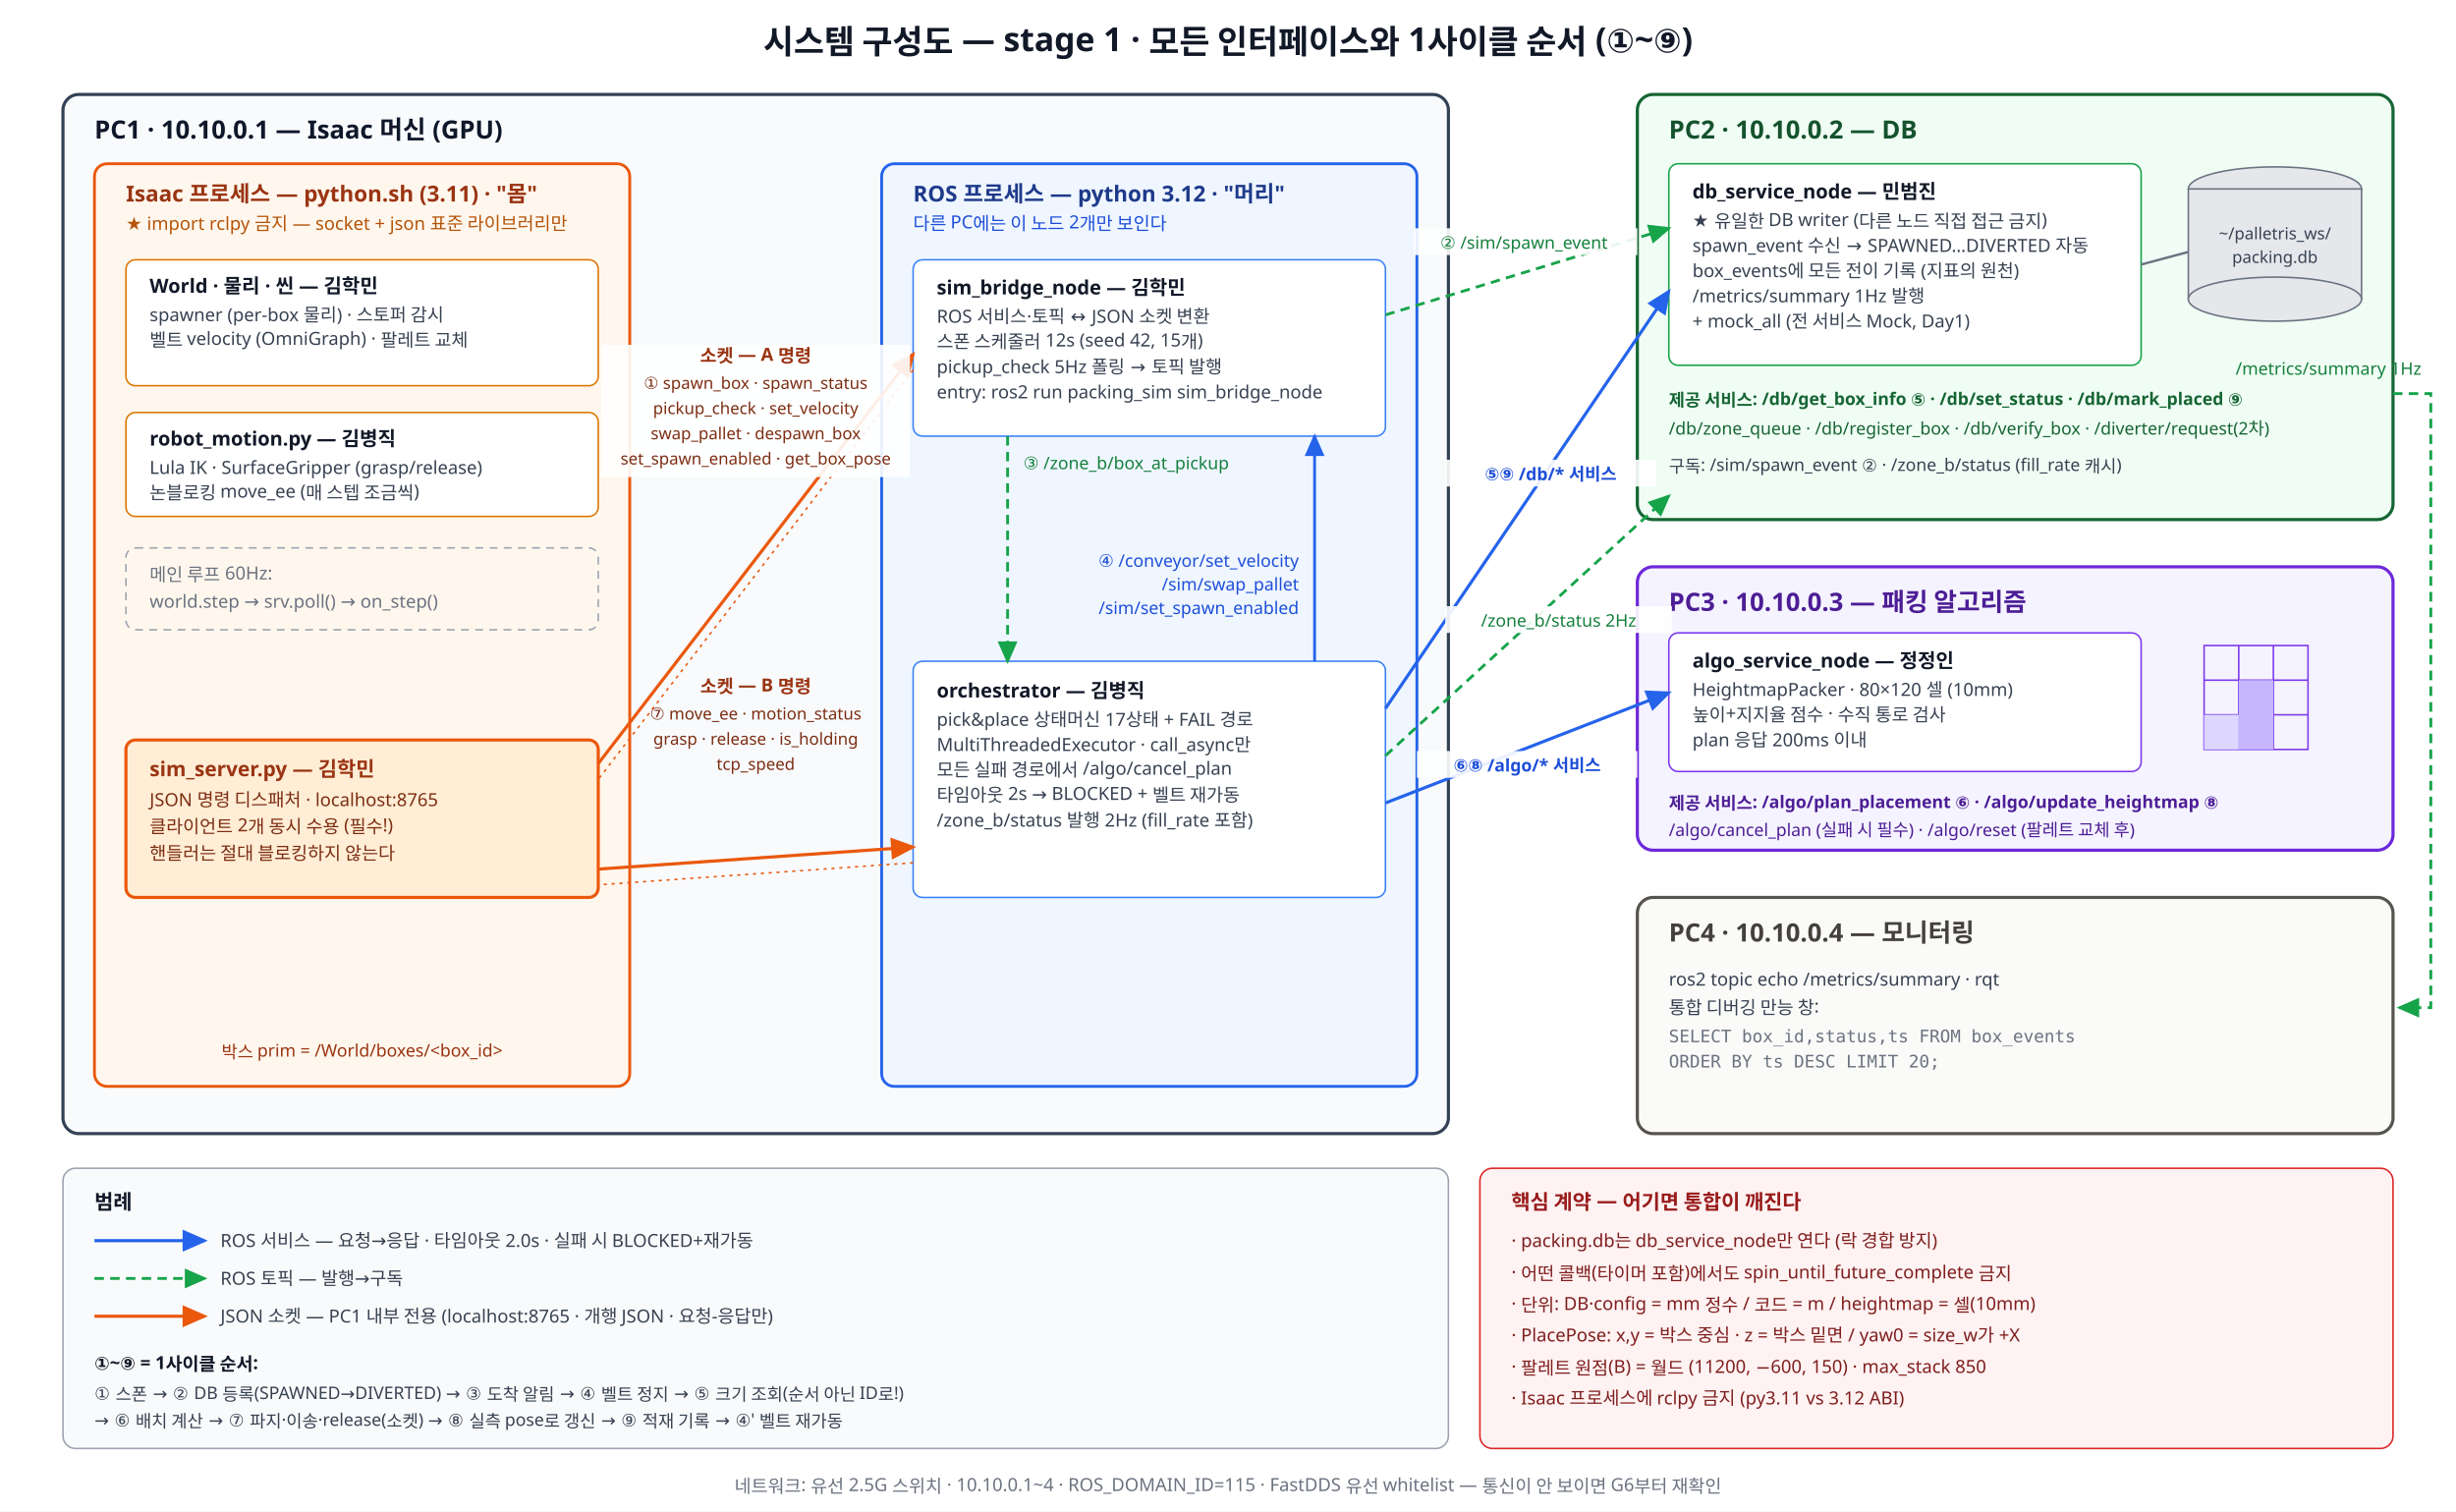
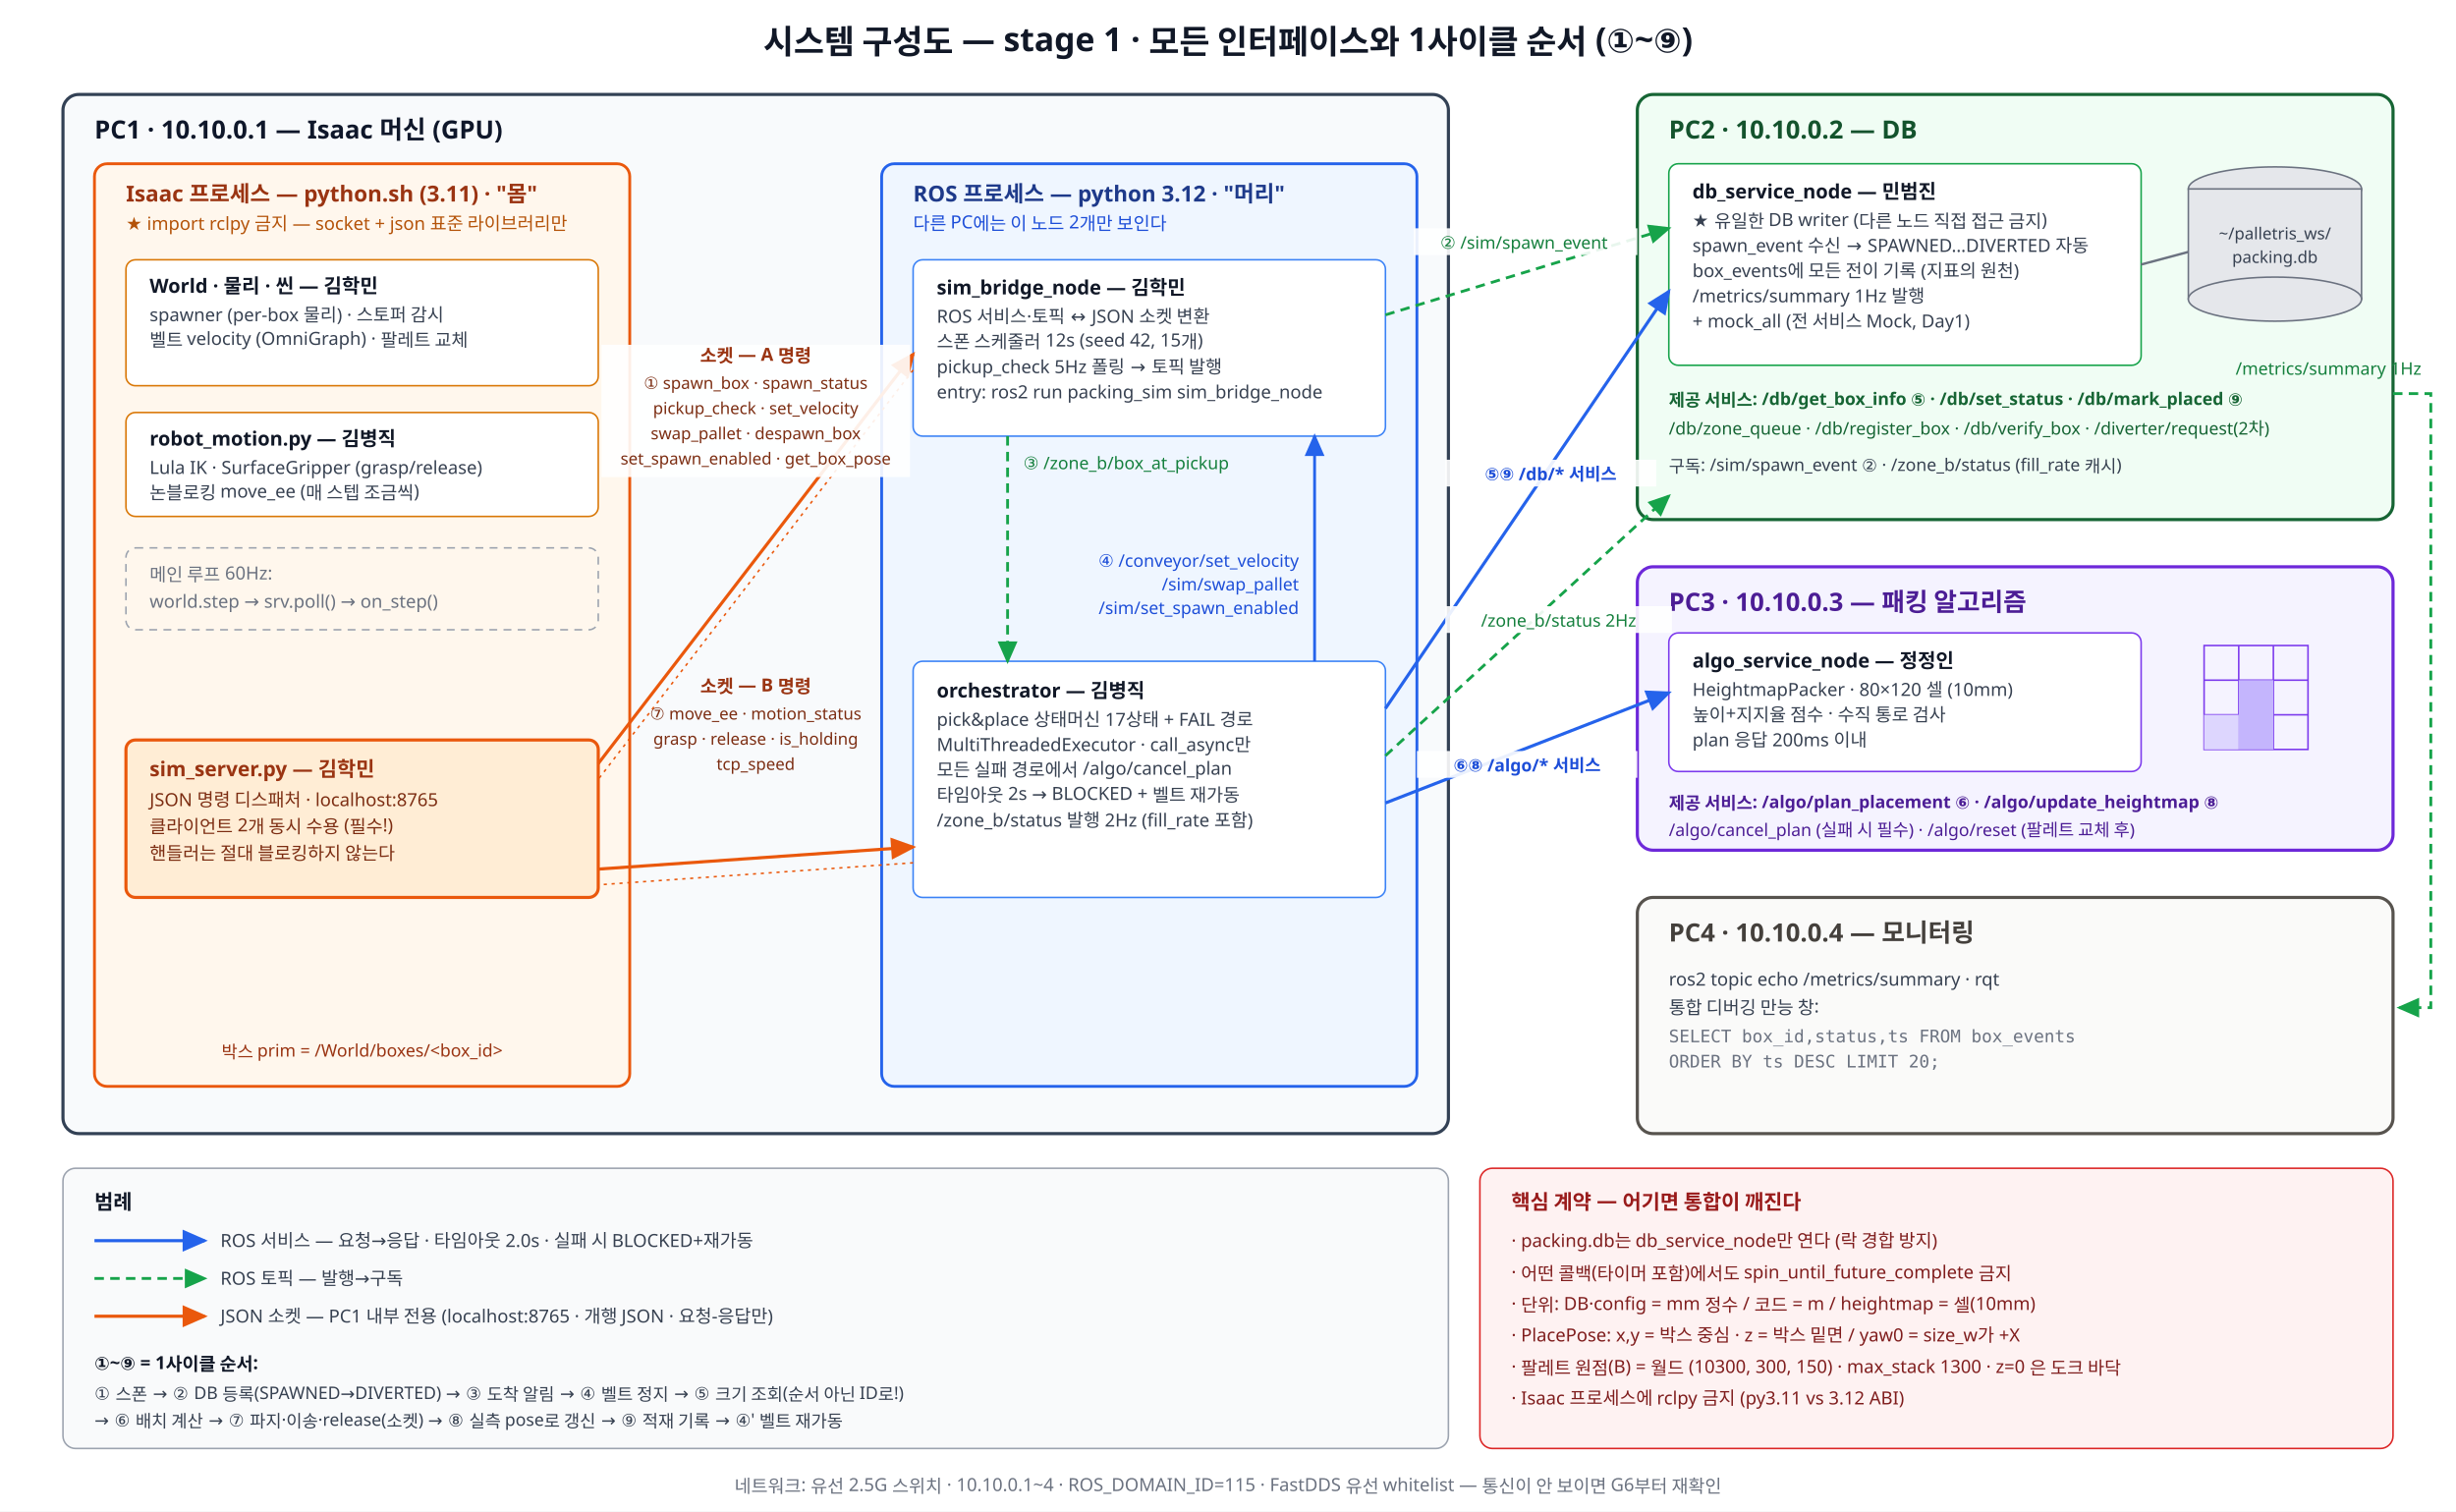
<svg xmlns="http://www.w3.org/2000/svg" viewBox="0 0 1560 960" font-family="'Malgun Gothic','Apple SD Gothic Neo',sans-serif">
  <defs>
    <marker id="mb" markerWidth="9" markerHeight="9" refX="7" refY="3.5" orient="auto">
      <path d="M0,0 L8,3.5 L0,7 z" fill="#2563eb" />
    </marker>
    <marker id="mg" markerWidth="9" markerHeight="9" refX="7" refY="3.5" orient="auto">
      <path d="M0,0 L8,3.5 L0,7 z" fill="#16a34a" />
    </marker>
    <marker id="mo" markerWidth="9" markerHeight="9" refX="7" refY="3.5" orient="auto">
      <path d="M0,0 L8,3.5 L0,7 z" fill="#ea580c" />
    </marker>
  </defs>
  <rect width="1560" height="960" fill="#ffffff" />
  <text x="780" y="34" text-anchor="middle" font-size="21" font-weight="bold" fill="#111827">시스템 구성도 — stage 1 · 모든 인터페이스와 1사이클 순서 (①~⑨)</text>
  <rect x="40" y="60" width="880" height="660" rx="10" fill="#f8fafc" stroke="#334155" stroke-width="2" />
  <text x="60" y="88" font-size="16" font-weight="bold" fill="#0f172a">PC1 · 10.10.0.1 — Isaac 머신 (GPU)</text>
  <rect x="60" y="104" width="340" height="586" rx="8" fill="#fff7ed" stroke="#ea580c" stroke-width="1.8" />
  <text x="80" y="128" font-size="14" font-weight="bold" fill="#9a3412">Isaac 프로세스 — python.sh (3.11) · "몸"</text>
  <text x="80" y="146" font-size="11.5" fill="#b45309">★ import rclpy 금지 — socket + json 표준 라이브러리만</text>
  <rect x="80" y="165" width="300" height="80" rx="6" fill="#ffffff" stroke="#d97706" />
  <text x="95" y="186" font-size="12.5" font-weight="bold" fill="#111827">World · 물리 · 씬 — 김학민</text>
  <text x="95" y="204" font-size="11.5" fill="#374151">spawner (per-box 물리) · 스토퍼 감시</text>
  <text x="95" y="220" font-size="11.5" fill="#374151">벨트 velocity (OmniGraph) · 팔레트 교체</text>
  <rect x="80" y="262" width="300" height="66" rx="6" fill="#ffffff" stroke="#d97706" />
  <text x="95" y="283" font-size="12.5" font-weight="bold" fill="#111827">robot_motion.py — 김병직</text>
  <text x="95" y="301" font-size="11.5" fill="#374151">Lula IK · SurfaceGripper (grasp/release)</text>
  <text x="95" y="317" font-size="11.5" fill="#374151">논블로킹 move_ee (매 스텝 조금씩)</text>
  <rect x="80" y="348" width="300" height="52" rx="6" fill="none" stroke="#9ca3af" stroke-dasharray="5,4" />
  <text x="95" y="369" font-size="11.5" fill="#6b7280">메인 루프 60Hz:</text>
  <text x="95" y="386" font-size="11.5" fill="#6b7280">world.step → srv.poll() → on_step()</text>
  <rect x="80" y="470" width="300" height="100" rx="6" fill="#ffedd5" stroke="#ea580c" stroke-width="2" />
  <text x="95" y="493" font-size="13" font-weight="bold" fill="#9a3412">sim_server.py — 김학민</text>
  <text x="95" y="512" font-size="11.5" fill="#7c2d12">JSON 명령 디스패처 · localhost:8765</text>
  <text x="95" y="529" font-size="11.5" fill="#7c2d12">클라이언트 2개 동시 수용 (필수!)</text>
  <text x="95" y="546" font-size="11.5" fill="#7c2d12">핸들러는 절대 블로킹하지 않는다</text>
  <text x="230" y="672" text-anchor="middle" font-size="11" fill="#9a3412">박스 prim = /World/boxes/&lt;box_id&gt;</text>
  <rect x="560" y="104" width="340" height="586" rx="8" fill="#eff6ff" stroke="#2563eb" stroke-width="1.8" />
  <text x="580" y="128" font-size="14" font-weight="bold" fill="#1e3a8a">ROS 프로세스 — python 3.12 · "머리"</text>
  <text x="580" y="146" font-size="11.5" fill="#1d4ed8">다른 PC에는 이 노드 2개만 보인다</text>
  <rect x="580" y="165" width="300" height="112" rx="6" fill="#ffffff" stroke="#3b82f6" />
  <text x="595" y="187" font-size="12.5" font-weight="bold" fill="#111827">sim_bridge_node — 김학민</text>
  <text x="595" y="205" font-size="11.5" fill="#374151">ROS 서비스·토픽 ↔ JSON 소켓 변환</text>
  <text x="595" y="221" font-size="11.5" fill="#374151">스폰 스케줄러 12s (seed 42, 15개)</text>
  <text x="595" y="237" font-size="11.5" fill="#374151">pickup_check 5Hz 폴링 → 토픽 발행</text>
  <text x="595" y="253" font-size="11.5" fill="#374151">entry: ros2 run packing_sim sim_bridge_node</text>
  <rect x="580" y="420" width="300" height="150" rx="6" fill="#ffffff" stroke="#3b82f6" />
  <text x="595" y="443" font-size="12.5" font-weight="bold" fill="#111827">orchestrator — 김병직</text>
  <text x="595" y="461" font-size="11.5" fill="#374151">pick&amp;place 상태머신 17상태 + FAIL 경로</text>
  <text x="595" y="477" font-size="11.5" fill="#374151">MultiThreadedExecutor · call_async만</text>
  <text x="595" y="493" font-size="11.5" fill="#374151">모든 실패 경로에서 /algo/cancel_plan</text>
  <text x="595" y="509" font-size="11.5" fill="#374151">타임아웃 2s → BLOCKED + 벨트 재가동</text>
  <text x="595" y="525" font-size="11.5" fill="#374151">/zone_b/status 발행 2Hz (fill_rate 포함)</text>
  <line x1="380" y1="485" x2="580" y2="225" stroke="#ea580c" stroke-width="2" marker-end="url(#mo)" />
  <line x1="580" y1="235" x2="380" y2="495" stroke="#ea580c" stroke-width="1" stroke-dasharray="2,3" />
  <rect x="382" y="219" width="196" height="84" fill="#ffffff" opacity="0.9" />
  <text x="480" y="230" text-anchor="middle" font-size="11.5" font-weight="bold" fill="#9a3412">소켓 — A 명령</text>
  <text x="480" y="247" text-anchor="middle" font-size="10.5" fill="#7c2d12">① spawn_box · spawn_status</text>
  <text x="480" y="263" text-anchor="middle" font-size="10.5" fill="#7c2d12">pickup_check · set_velocity</text>
  <text x="480" y="279" text-anchor="middle" font-size="10.5" fill="#7c2d12">swap_pallet · despawn_box</text>
  <text x="480" y="295" text-anchor="middle" font-size="10.5" fill="#7c2d12">set_spawn_enabled · get_box_pose</text>
  <line x1="380" y1="552" x2="580" y2="538" stroke="#ea580c" stroke-width="2" marker-end="url(#mo)" />
  <line x1="580" y1="548" x2="380" y2="562" stroke="#ea580c" stroke-width="1" stroke-dasharray="2,3" />
  <text x="480" y="440" text-anchor="middle" font-size="11.5" font-weight="bold" fill="#9a3412">소켓 — B 명령</text>
  <text x="480" y="457" text-anchor="middle" font-size="10.5" fill="#7c2d12">⑦ move_ee · motion_status</text>
  <text x="480" y="473" text-anchor="middle" font-size="10.5" fill="#7c2d12">grasp · release · is_holding</text>
  <text x="480" y="489" text-anchor="middle" font-size="10.5" fill="#7c2d12">tcp_speed</text>
  <line x1="640" y1="277" x2="640" y2="420" stroke="#16a34a" stroke-width="1.8" stroke-dasharray="6,4" marker-end="url(#mg)" />
  <text x="650" y="298" font-size="11" fill="#15803d">③ /zone_b/box_at_pickup</text>
  <line x1="835" y1="420" x2="835" y2="277" stroke="#2563eb" stroke-width="1.8" marker-end="url(#mb)" />
  <text x="825" y="360" text-anchor="end" font-size="11" fill="#1d4ed8">④ /conveyor/set_velocity</text>
  <text x="825" y="375" text-anchor="end" font-size="11" fill="#1d4ed8">/sim/swap_pallet</text>
  <text x="825" y="390" text-anchor="end" font-size="11" fill="#1d4ed8">/sim/set_spawn_enabled</text>
  <rect x="1040" y="60" width="480" height="270" rx="10" fill="#f0fdf4" stroke="#166534" stroke-width="2" />
  <text x="1060" y="88" font-size="16" font-weight="bold" fill="#14532d">PC2 · 10.10.0.2 — DB</text>
  <rect x="1060" y="104" width="300" height="128" rx="6" fill="#ffffff" stroke="#16a34a" />
  <text x="1075" y="126" font-size="12.5" font-weight="bold" fill="#111827">db_service_node — 민범진</text>
  <text x="1075" y="144" font-size="11.5" fill="#374151">★ 유일한 DB writer (다른 노드 직접 접근 금지)</text>
  <text x="1075" y="160" font-size="11.5" fill="#374151">spawn_event 수신 → SPAWNED…DIVERTED 자동</text>
  <text x="1075" y="176" font-size="11.5" fill="#374151">box_events에 모든 전이 기록 (지표의 원천)</text>
  <text x="1075" y="192" font-size="11.5" fill="#374151">/metrics/summary 1Hz 발행</text>
  <text x="1075" y="208" font-size="11.5" fill="#374151">+ mock_all (전 서비스 Mock, Day1)</text>
  <ellipse cx="1445" cy="120" rx="55" ry="14" fill="#e5e7eb" stroke="#6b7280" />
  <rect x="1390" y="120" width="110" height="70" fill="#e5e7eb" stroke="#6b7280" />
  <ellipse cx="1445" cy="190" rx="55" ry="14" fill="#e5e7eb" stroke="#6b7280" />
  <text x="1445" y="152" text-anchor="middle" font-size="10.5" fill="#374151">~/palletris_ws/</text>
  <text x="1445" y="167" text-anchor="middle" font-size="10.5" fill="#374151">packing.db</text>
  <line x1="1360" y1="168" x2="1390" y2="160" stroke="#6b7280" stroke-width="1.5" />
  <text x="1060" y="258" font-size="11" fill="#166534" font-weight="bold">제공 서비스:  /db/get_box_info ⑤ · /db/set_status · /db/mark_placed ⑨</text>
  <text x="1060" y="276" font-size="11" fill="#166534">/db/zone_queue · /db/register_box · /db/verify_box · /diverter/request(2차)</text>
  <text x="1060" y="300" font-size="11" fill="#374151">구독:  /sim/spawn_event ② · /zone_b/status (fill_rate 캐시)</text>
  <rect x="1040" y="360" width="480" height="180" rx="10" fill="#f5f3ff" stroke="#6d28d9" stroke-width="2" />
  <text x="1060" y="388" font-size="16" font-weight="bold" fill="#4c1d95">PC3 · 10.10.0.3 — 패킹 알고리즘</text>
  <rect x="1060" y="402" width="300" height="88" rx="6" fill="#ffffff" stroke="#7c3aed" />
  <text x="1075" y="424" font-size="12.5" font-weight="bold" fill="#111827">algo_service_node — 정정인</text>
  <text x="1075" y="442" font-size="11.5" fill="#374151">HeightmapPacker · 80×120 셀 (10mm)</text>
  <text x="1075" y="458" font-size="11.5" fill="#374151">높이+지지율 점수 · 수직 통로 검사</text>
  <text x="1075" y="474" font-size="11.5" fill="#374151">plan 응답 200ms 이내</text>
  <g stroke="#7c3aed" fill="none">
    <rect x="1400" y="410" width="66" height="66" />
    <line x1="1422" y1="410" x2="1422" y2="476" />
    <line x1="1444" y1="410" x2="1444" y2="476" />
    <line x1="1400" y1="432" x2="1466" y2="432" />
    <line x1="1400" y1="454" x2="1466" y2="454" />
  </g>
  <rect x="1400" y="454" width="22" height="22" fill="#ddd6fe" />
  <rect x="1422" y="432" width="22" height="44" fill="#c4b5fd" />
  <text x="1060" y="514" font-size="11" fill="#4c1d95" font-weight="bold">제공 서비스:  /algo/plan_placement ⑥ · /algo/update_heightmap ⑧</text>
  <text x="1060" y="531" font-size="11" fill="#4c1d95">/algo/cancel_plan (실패 시 필수) · /algo/reset (팔레트 교체 후)</text>
  <rect x="1040" y="570" width="480" height="150" rx="10" fill="#fafaf9" stroke="#57534e" stroke-width="2" />
  <text x="1060" y="598" font-size="16" font-weight="bold" fill="#44403c">PC4 · 10.10.0.4 — 모니터링</text>
  <text x="1060" y="626" font-size="11.5" fill="#374151">ros2 topic echo /metrics/summary · rqt</text>
  <text x="1060" y="644" font-size="11.5" fill="#374151">통합 디버깅 만능 창:</text>
  <text x="1060" y="662" font-size="11" fill="#6b7280" font-family="monospace">SELECT box_id,status,ts FROM box_events</text>
  <text x="1060" y="678" font-size="11" fill="#6b7280" font-family="monospace">ORDER BY ts DESC LIMIT 20;</text>
  <line x1="880" y1="200" x2="1060" y2="145" stroke="#16a34a" stroke-width="1.8" stroke-dasharray="6,4" marker-end="url(#mg)" />
  <rect x="898" y="145" width="142" height="17" fill="#ffffff" opacity="0.9" />
  <text x="968" y="158" text-anchor="middle" font-size="11" fill="#15803d">② /sim/spawn_event</text>
  <line x1="880" y1="450" x2="1060" y2="185" stroke="#2563eb" stroke-width="2" marker-end="url(#mb)" />
  <rect x="918" y="292" width="134" height="17" fill="#ffffff" opacity="0.9" />
  <text x="985" y="305" text-anchor="middle" font-size="11" fill="#1d4ed8" font-weight="bold">⑤⑨ /db/* 서비스</text>
  <line x1="880" y1="480" x2="1060" y2="315" stroke="#16a34a" stroke-width="1.8" stroke-dasharray="6,4" marker-end="url(#mg)" />
  <rect x="918" y="385" width="144" height="17" fill="#ffffff" opacity="0.9" />
  <text x="990" y="398" text-anchor="middle" font-size="11" fill="#15803d">/zone_b/status 2Hz</text>
  <line x1="880" y1="510" x2="1060" y2="440" stroke="#2563eb" stroke-width="2" marker-end="url(#mb)" />
  <rect x="900" y="477" width="140" height="17" fill="#ffffff" opacity="0.9" />
  <text x="970" y="490" text-anchor="middle" font-size="11" fill="#1d4ed8" font-weight="bold">⑥⑧ /algo/* 서비스</text>
  <path d="M 1520 250 L 1544 250 L 1544 640 L 1524 640" fill="none" stroke="#16a34a" stroke-width="1.8" stroke-dasharray="6,4" marker-end="url(#mg)" />
  <text x="1538" y="238" text-anchor="end" font-size="11" fill="#15803d">/metrics/summary 1Hz</text>
  <rect x="40" y="742" width="880" height="178" rx="8" fill="#f9fafb" stroke="#9ca3af" />
  <text x="60" y="768" font-size="13" font-weight="bold" fill="#111827">범례</text>
  <line x1="60" y1="788" x2="130" y2="788" stroke="#2563eb" stroke-width="2" marker-end="url(#mb)" />
  <text x="140" y="792" font-size="11.5" fill="#374151">ROS 서비스 — 요청→응답 · 타임아웃 2.0s · 실패 시 BLOCKED+재가동</text>
  <line x1="60" y1="812" x2="130" y2="812" stroke="#16a34a" stroke-width="1.8" stroke-dasharray="6,4" marker-end="url(#mg)" />
  <text x="140" y="816" font-size="11.5" fill="#374151">ROS 토픽 — 발행→구독</text>
  <line x1="60" y1="836" x2="130" y2="836" stroke="#ea580c" stroke-width="2" marker-end="url(#mo)" />
  <text x="140" y="840" font-size="11.5" fill="#374151">JSON 소켓 — PC1 내부 전용 (localhost:8765 · 개행 JSON · 요청-응답만)</text>
  <text x="60" y="870" font-size="11.5" fill="#111827" font-weight="bold">①~⑨ = 1사이클 순서:</text>
  <text x="60" y="889" font-size="11" fill="#374151">① 스폰 → ② DB 등록(SPAWNED→DIVERTED) → ③ 도착 알림 → ④ 벨트 정지 → ⑤ 크기 조회(순서 아닌 ID로!)</text>
  <text x="60" y="906" font-size="11" fill="#374151">→ ⑥ 배치 계산 → ⑦ 파지·이송·release(소켓) → ⑧ 실측 pose로 갱신 → ⑨ 적재 기록 → ④' 벨트 재가동</text>
  <rect x="940" y="742" width="580" height="178" rx="8" fill="#fef2f2" stroke="#dc2626" />
  <text x="960" y="768" font-size="13" font-weight="bold" fill="#991b1b">핵심 계약 — 어기면 통합이 깨진다</text>
  <text x="960" y="792" font-size="11.5" fill="#7f1d1d">· packing.db는 db_service_node만 연다 (락 경합 방지)</text>
  <text x="960" y="812" font-size="11.5" fill="#7f1d1d">· 어떤 콜백(타이머 포함)에서도 spin_until_future_complete 금지</text>
  <text x="960" y="832" font-size="11.5" fill="#7f1d1d">· 단위: DB·config = mm 정수 / 코드 = m / heightmap = 셀(10mm)</text>
  <text x="960" y="852" font-size="11.5" fill="#7f1d1d">· PlacePose: x,y = 박스 중심 · z = 박스 밑면 / yaw0 = size_w가 +X</text>
-   <text x="960" y="872" font-size="11.5" fill="#7f1d1d">· 팔레트 원점(B) = 월드 (11200, −600, 150) · max_stack 850</text>
+   <text x="960" y="872" font-size="11.5" fill="#7f1d1d">· 팔레트 원점(B) = 월드 (10300, 300, 150) · max_stack 1300 · z=0 은 도크 바닥</text>
  <text x="960" y="892" font-size="11.5" fill="#7f1d1d">· Isaac 프로세스에 rclpy 금지 (py3.11 vs 3.12 ABI)</text>
  <text x="780" y="948" text-anchor="middle" font-size="11.5" fill="#6b7280">네트워크: 유선 2.5G 스위치 · 10.10.0.1~4 · ROS_DOMAIN_ID=115 · FastDDS 유선 whitelist — 통신이 안 보이면 G6부터 재확인</text>
</svg>
